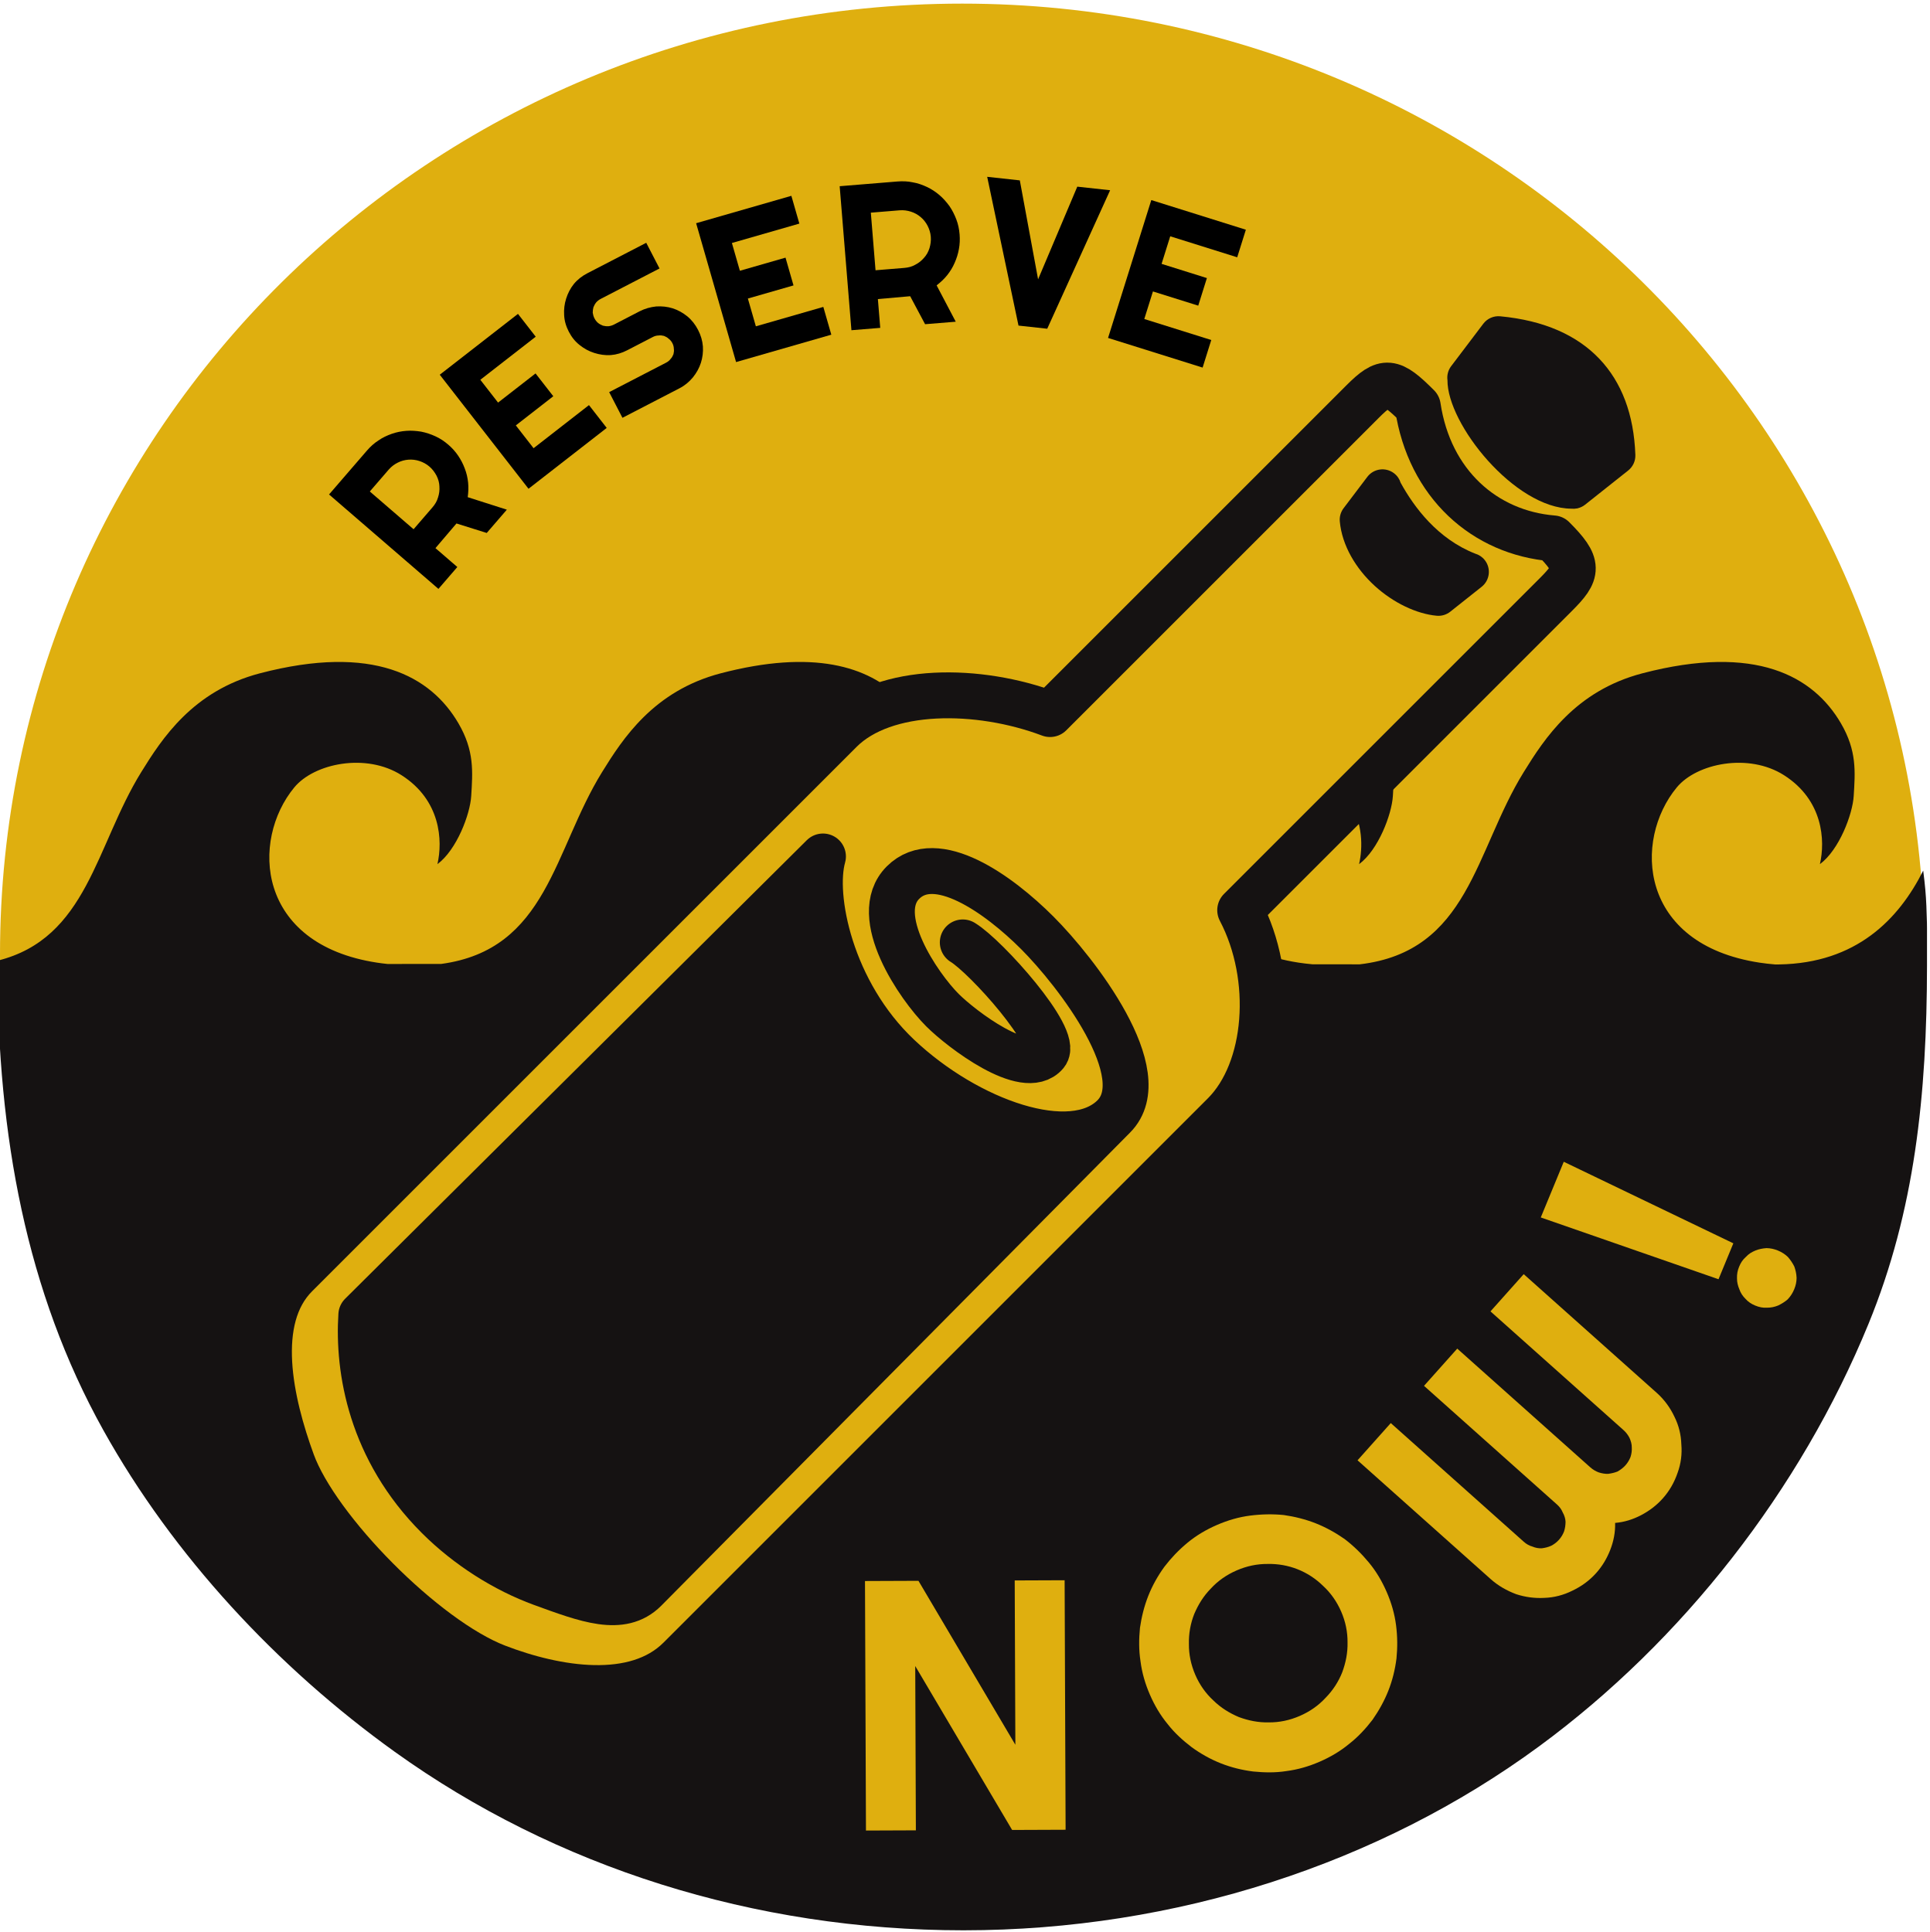
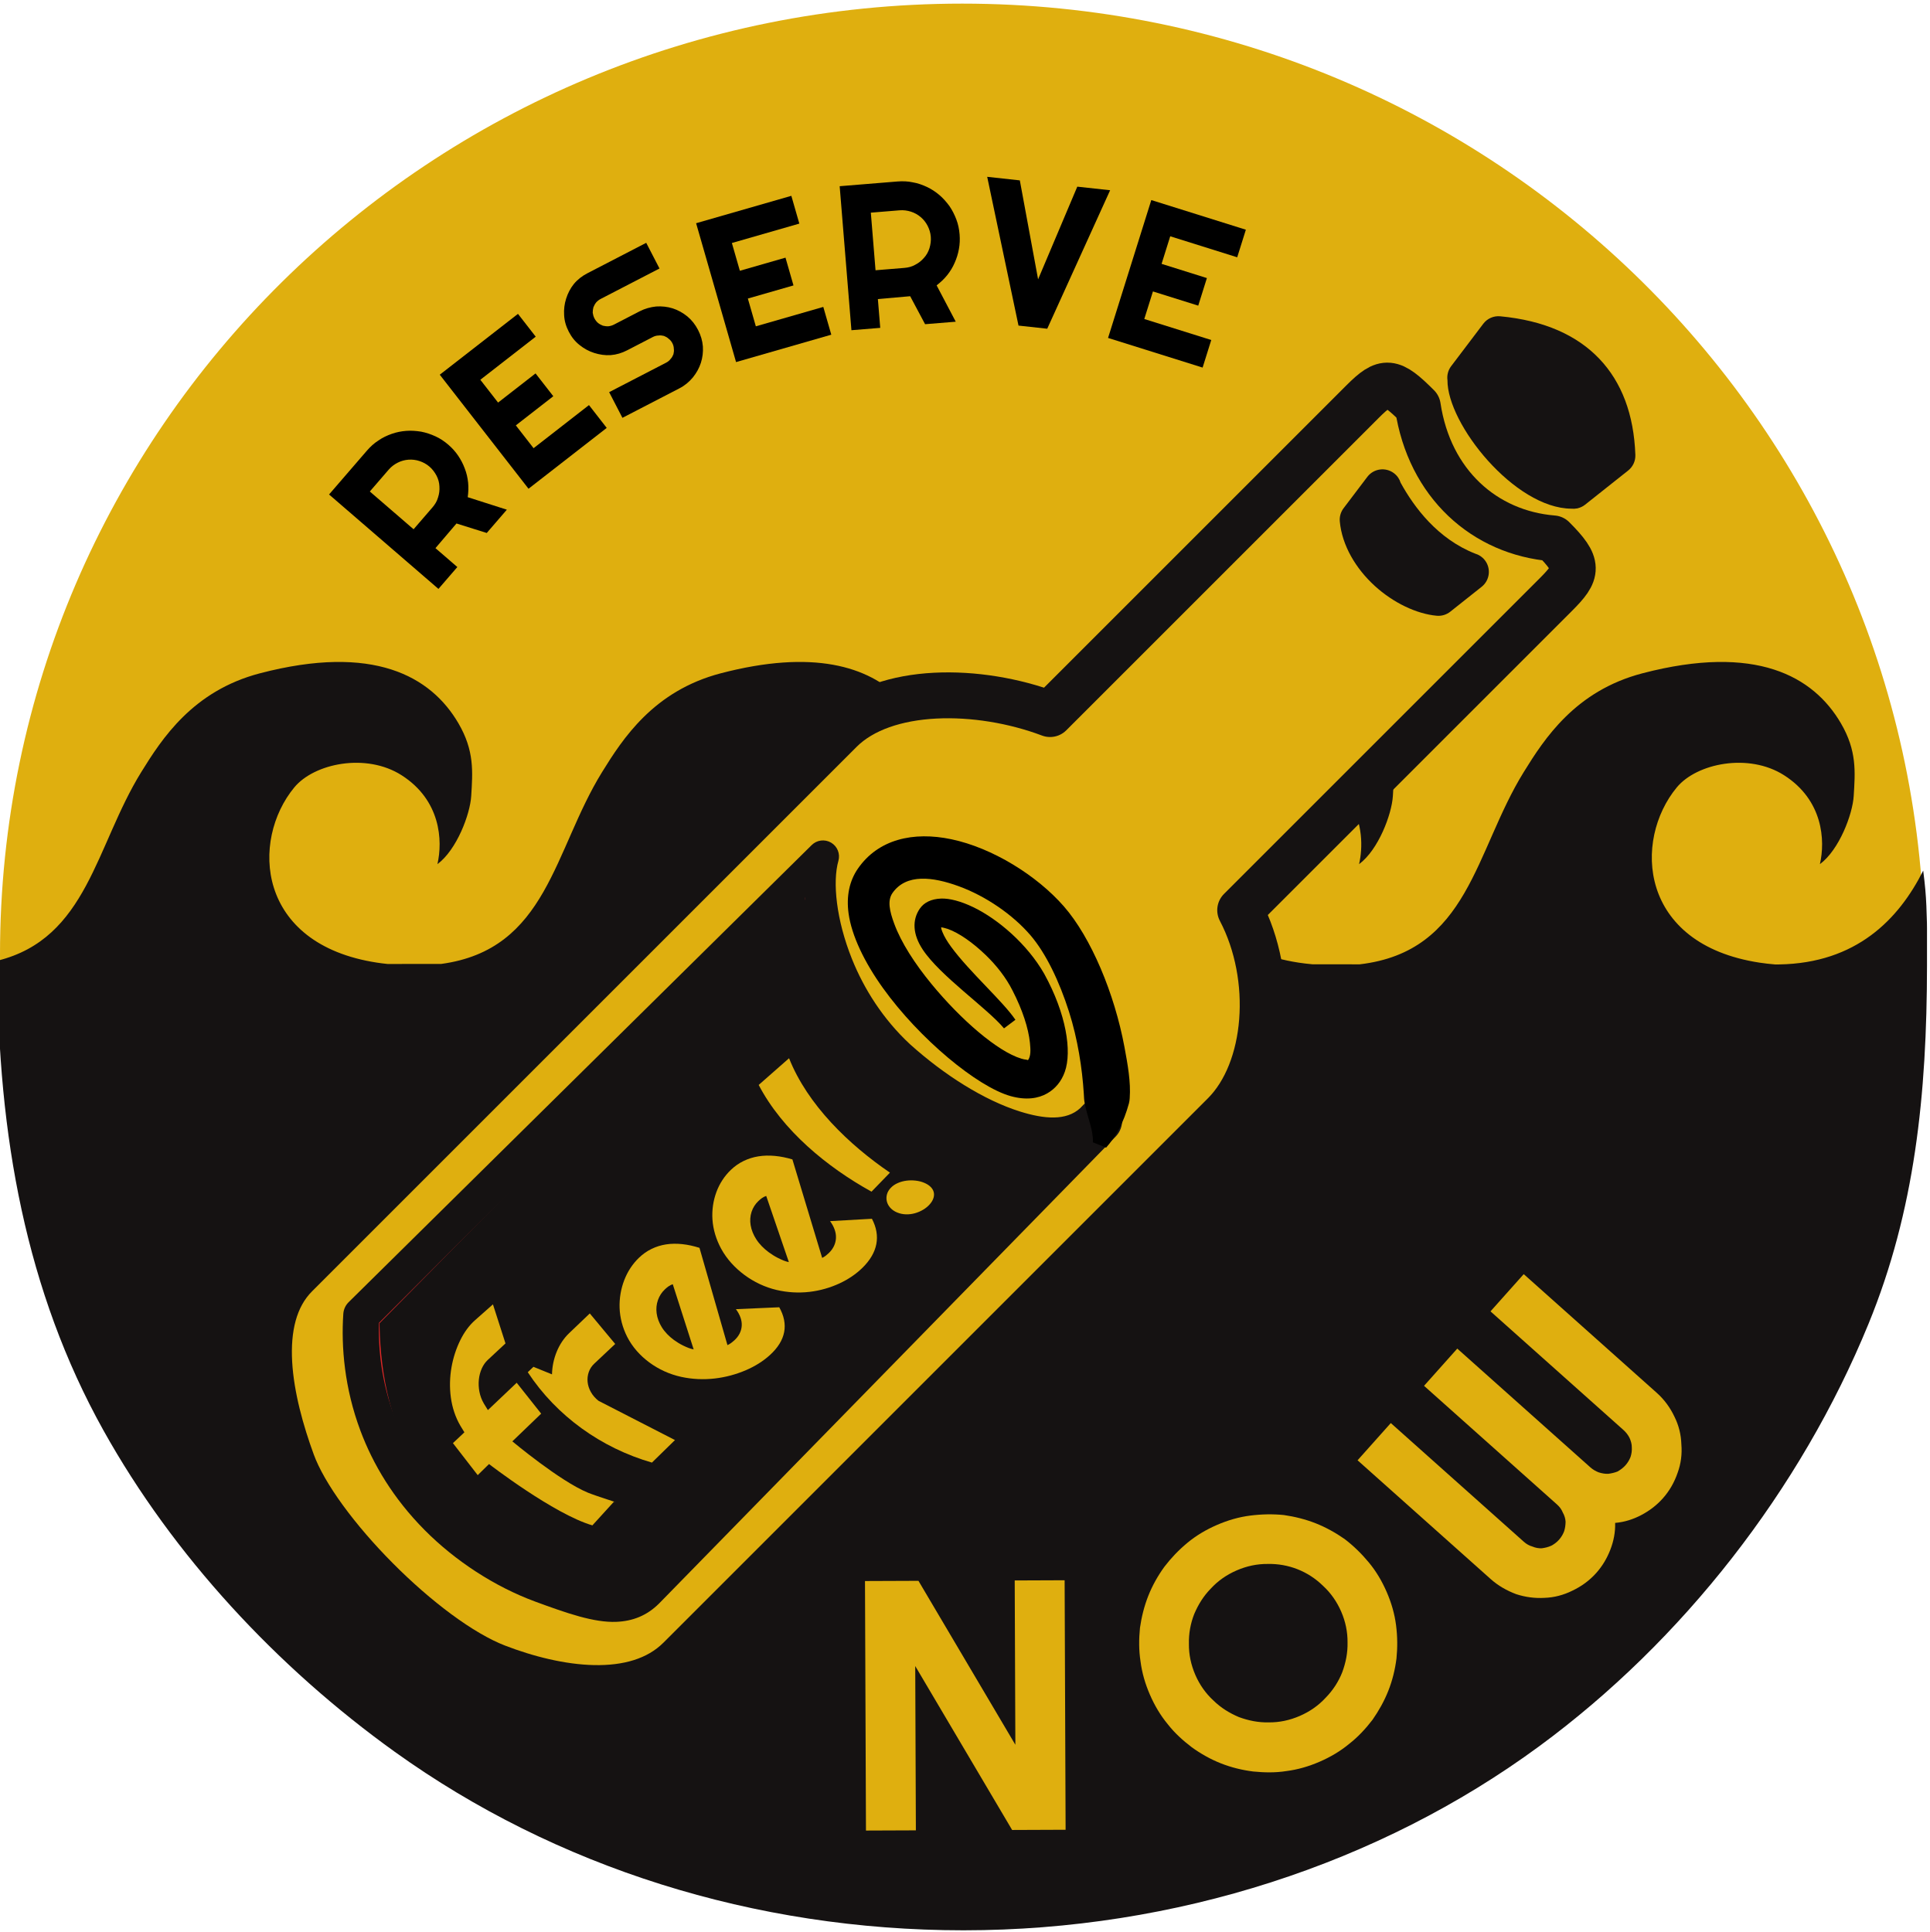
<svg xmlns="http://www.w3.org/2000/svg" width="100%" height="100%" viewBox="0 0 701 702" version="1.1" xml:space="preserve" style="fill-rule:evenodd;clip-rule:evenodd;stroke-linecap:round;stroke-linejoin:round;stroke-miterlimit:1.5;">
+   <g id="Decorative-Elements">
+     </g>
+   <g id="Palette">
+     </g>
  <g id="Diver-down-flag">
    </g>
  <g id="g186">
    </g>
-   <g id="Filigree">
+   <g id="Icons">
    </g>
-   <rect id="Message-in-Bottle-Simplified" x="0" y="-0" width="700.068" height="701.384" style="fill:none;" />
+   <rect id="Message-in-Bottle-Simplified" x="0" y="0" width="700.068" height="701.384" style="fill:none;" />
  <clipPath id="_clip1">
-     <rect x="0" y="-0" width="700.068" height="701.384" />
+     <rect x="0" y="0" width="700.068" height="701.384" />
  </clipPath>
  <g clip-path="url(#_clip1)">
    <g id="Content">
      <ellipse cx="349.561" cy="346.84" rx="349.561" ry="345.524" style="fill:#dfaf0f;" />
      <path id="Water-fill" d="M505.924,275.243C506.649,279.955 506.316,284.427 506.025,289.229C505.623,295.85 500.776,308.778 493.745,313.995C495.131,307.986 495.159,298.982 490.157,291.01L505.924,275.243ZM646.393,350.429C674.391,349.961 689.78,334.065 698.69,316.349C699.383,321.726 699.667,325.141 699.841,329.18C700.256,338.823 700.048,342.058 700.068,350.175L700.069,350.741C700.031,397.856 695.648,439.948 678.829,481.003C654.074,541.429 611.314,596.204 559.138,634.546C501.134,677.171 427.145,701.384 350.034,701.384C273.974,701.384 201.744,678.387 143.456,636.557C100.695,605.869 62.951,565.267 37.573,519.721C9.511,469.357 -0.85,412.537 -0.92,350.86L-0.919,349.9L-0.915,349.074C31.788,340.972 34.703,307.389 51.315,280.542C58.814,268.423 70.029,251.025 94.438,244.646C135.61,233.886 156.538,245.664 166.558,262.835C172.39,272.829 171.723,280.482 171.192,289.229C170.79,295.85 165.943,308.778 158.913,313.995C160.89,305.422 160.104,290.752 145.885,281.68C133.027,273.476 114.154,277.338 106.911,286.112C91.036,305.341 93.052,343.078 136.992,349.784C138.194,349.968 139.459,350.126 140.775,350.262L154.667,350.258L160.228,350.257C198.902,345.058 201.115,309.012 218.731,280.542C226.23,268.423 237.445,251.025 261.854,244.646C295.303,235.904 315.389,242.038 327.123,253.855C318.386,255.803 310.718,259.406 305.179,264.945L292.726,277.398C285.095,278.273 278.119,281.52 274.327,286.112C270.165,291.154 267.233,297.468 265.964,304.161L106.862,463.263C90.718,479.407 97.562,509.769 105.534,531.548C114.48,555.989 153.639,595.88 180.052,606.066C201.483,614.332 230.533,619.223 246.677,603.079L444.995,404.761C457.972,391.784 462.166,367.441 456.625,345.647C461.001,347.486 466.051,348.903 471.824,349.784C473.402,350.025 475.09,350.222 476.857,350.383L493.984,350.393C533.695,345.721 535.785,309.274 553.564,280.542C561.063,268.423 572.278,251.025 596.687,244.646C637.859,233.886 658.786,245.664 668.807,262.835C674.639,272.829 673.972,280.482 673.441,289.229C673.039,295.85 668.192,308.778 661.161,313.995C663.138,305.422 662.353,290.752 648.134,281.68C635.275,273.476 616.403,277.338 609.16,286.112C593.285,305.341 595.301,343.078 639.24,349.784C641.038,350.058 642.978,350.276 645.015,350.448L646.393,350.429Z" style="fill:#151212;" />
      <path id="Water-fill1" d="M645.015,350.448C665.589,350.448 684.386,350.442 700.988,350.429" style="fill:#151212;" />
      <g transform="matrix(1.38725,0,0,1.38725,-1952.15,-11399.3)">
-         <g transform="matrix(0.999992,-0.00391835,0.00391835,0.999992,-34.0642,6.44554)">
-           <g transform="matrix(93.3602,0,0,93.3602,1627.92,8696.68)">
-             <path d="M0.625,-0L0.475,-0L0.205,-0.461L0.205,-0L0.065,-0L0.065,-0.7L0.215,-0.7L0.485,-0.239L0.485,-0.7L0.625,-0.7L0.625,-0Z" style="fill:#dfaf0f;fill-rule:nonzero;" />
-           </g>
+         <g transform="matrix(93.3595,-0.365818,0.365818,93.3595,1627.92,8696.68)">
+           <path d="M0.625,-0L0.475,-0L0.205,-0.461L0.205,-0L0.065,-0L0.065,-0.7L0.215,-0.7L0.485,-0.239L0.485,-0.7L0.625,-0.7L0.625,-0Z" style="fill:#dfaf0f;fill-rule:nonzero;" />
        </g>
-         <g transform="matrix(0.917458,-0.397832,0.397832,0.917458,-3315.99,1401.28)">
-           <g transform="matrix(93.3602,0,0,93.3602,1718.92,8691.79)">
-             <path d="M0.751,-0.347C0.751,-0.314 0.747,-0.282 0.738,-0.251C0.729,-0.22 0.717,-0.192 0.702,-0.165C0.686,-0.138 0.667,-0.113 0.645,-0.091C0.623,-0.069 0.598,-0.05 0.572,-0.034C0.545,-0.019 0.516,-0.006 0.485,0.002C0.454,0.011 0.422,0.015 0.389,0.015C0.356,0.015 0.324,0.011 0.293,0.002C0.262,-0.006 0.234,-0.019 0.207,-0.034C0.18,-0.05 0.155,-0.069 0.133,-0.091C0.111,-0.113 0.092,-0.138 0.076,-0.165C0.061,-0.192 0.048,-0.22 0.04,-0.251C0.031,-0.282 0.027,-0.314 0.027,-0.347C0.027,-0.38 0.031,-0.412 0.04,-0.443C0.048,-0.474 0.061,-0.503 0.076,-0.53C0.092,-0.556 0.111,-0.581 0.133,-0.603C0.155,-0.625 0.18,-0.644 0.207,-0.66C0.234,-0.675 0.262,-0.687 0.293,-0.696C0.324,-0.705 0.356,-0.709 0.389,-0.709C0.422,-0.709 0.454,-0.705 0.485,-0.696C0.516,-0.687 0.545,-0.675 0.572,-0.66C0.598,-0.644 0.623,-0.625 0.645,-0.603C0.667,-0.581 0.686,-0.556 0.702,-0.53C0.717,-0.503 0.729,-0.474 0.738,-0.443C0.747,-0.412 0.751,-0.38 0.751,-0.347ZM0.612,-0.347C0.612,-0.378 0.606,-0.407 0.594,-0.434C0.583,-0.461 0.567,-0.485 0.547,-0.505C0.527,-0.525 0.503,-0.541 0.476,-0.552C0.449,-0.564 0.42,-0.57 0.389,-0.57C0.358,-0.57 0.329,-0.564 0.302,-0.552C0.275,-0.541 0.252,-0.525 0.231,-0.505C0.211,-0.485 0.195,-0.461 0.184,-0.434C0.172,-0.407 0.166,-0.378 0.166,-0.347C0.166,-0.317 0.172,-0.288 0.184,-0.261C0.195,-0.234 0.211,-0.211 0.231,-0.19C0.252,-0.17 0.275,-0.154 0.302,-0.143C0.329,-0.131 0.358,-0.125 0.389,-0.125C0.42,-0.125 0.449,-0.131 0.476,-0.143C0.503,-0.154 0.527,-0.17 0.547,-0.19C0.567,-0.211 0.583,-0.234 0.594,-0.261C0.606,-0.288 0.612,-0.317 0.612,-0.347Z" style="fill:#dfaf0f;fill-rule:nonzero;" />
-           </g>
+         <g transform="matrix(85.6541,-37.1417,37.1417,85.6541,1718.92,8691.79)">
+           <path d="M0.751,-0.347C0.751,-0.314 0.747,-0.282 0.738,-0.251C0.729,-0.22 0.717,-0.192 0.702,-0.165C0.686,-0.138 0.667,-0.113 0.645,-0.091C0.623,-0.069 0.598,-0.05 0.572,-0.034C0.545,-0.019 0.516,-0.006 0.485,0.002C0.454,0.011 0.422,0.015 0.389,0.015C0.356,0.015 0.324,0.011 0.293,0.002C0.262,-0.006 0.234,-0.019 0.207,-0.034C0.18,-0.05 0.155,-0.069 0.133,-0.091C0.111,-0.113 0.092,-0.138 0.076,-0.165C0.061,-0.192 0.048,-0.22 0.04,-0.251C0.031,-0.282 0.027,-0.314 0.027,-0.347C0.027,-0.38 0.031,-0.412 0.04,-0.443C0.048,-0.474 0.061,-0.503 0.076,-0.53C0.092,-0.556 0.111,-0.581 0.133,-0.603C0.155,-0.625 0.18,-0.644 0.207,-0.66C0.234,-0.675 0.262,-0.687 0.293,-0.696C0.324,-0.705 0.356,-0.709 0.389,-0.709C0.422,-0.709 0.454,-0.705 0.485,-0.696C0.516,-0.687 0.545,-0.675 0.572,-0.66C0.598,-0.644 0.623,-0.625 0.645,-0.603C0.667,-0.581 0.686,-0.556 0.702,-0.53C0.717,-0.503 0.729,-0.474 0.738,-0.443C0.747,-0.412 0.751,-0.38 0.751,-0.347ZM0.612,-0.347C0.612,-0.378 0.606,-0.407 0.594,-0.434C0.583,-0.461 0.567,-0.485 0.547,-0.505C0.527,-0.525 0.503,-0.541 0.476,-0.552C0.449,-0.564 0.42,-0.57 0.389,-0.57C0.358,-0.57 0.329,-0.564 0.302,-0.552C0.275,-0.541 0.252,-0.525 0.231,-0.505C0.211,-0.485 0.195,-0.461 0.184,-0.434C0.172,-0.407 0.166,-0.378 0.166,-0.347C0.166,-0.317 0.172,-0.288 0.184,-0.261C0.195,-0.234 0.211,-0.211 0.231,-0.19C0.252,-0.17 0.275,-0.154 0.302,-0.143C0.329,-0.131 0.358,-0.125 0.389,-0.125C0.42,-0.125 0.449,-0.131 0.476,-0.143C0.503,-0.154 0.527,-0.17 0.547,-0.19C0.567,-0.211 0.583,-0.234 0.594,-0.261C0.606,-0.288 0.612,-0.317 0.612,-0.347Z" style="fill:#dfaf0f;fill-rule:nonzero;" />
        </g>
-         <g transform="matrix(0.665838,-0.746096,0.746096,0.665838,-5847.69,4238.39)">
-           <g transform="matrix(93.3602,0,0,93.3602,1807.76,8647.37)">
-             <path d="M0.76,-0.2C0.76,-0.171 0.754,-0.144 0.743,-0.118C0.733,-0.093 0.718,-0.071 0.698,-0.052C0.679,-0.032 0.657,-0.017 0.632,-0.007C0.606,0.004 0.579,0.01 0.55,0.01C0.524,0.01 0.499,0.005 0.475,-0.004C0.451,-0.013 0.429,-0.026 0.41,-0.044C0.391,-0.026 0.369,-0.013 0.345,-0.004C0.321,0.005 0.296,0.01 0.27,0.01C0.241,0.01 0.214,0.004 0.188,-0.007C0.163,-0.017 0.14,-0.032 0.121,-0.052C0.102,-0.071 0.087,-0.093 0.076,-0.118C0.066,-0.144 0.06,-0.171 0.06,-0.2L0.06,-0.7L0.2,-0.7L0.2,-0.2C0.2,-0.19 0.202,-0.181 0.206,-0.173C0.209,-0.164 0.214,-0.156 0.22,-0.15C0.227,-0.144 0.234,-0.139 0.243,-0.135C0.251,-0.132 0.26,-0.13 0.27,-0.13C0.28,-0.13 0.289,-0.132 0.297,-0.135C0.306,-0.139 0.313,-0.144 0.32,-0.15C0.326,-0.156 0.331,-0.164 0.334,-0.173C0.338,-0.181 0.34,-0.19 0.34,-0.2L0.34,-0.7L0.48,-0.7L0.48,-0.2C0.48,-0.19 0.482,-0.181 0.485,-0.173C0.489,-0.164 0.494,-0.156 0.5,-0.15C0.507,-0.144 0.514,-0.139 0.522,-0.135C0.531,-0.132 0.54,-0.13 0.55,-0.13C0.56,-0.13 0.569,-0.132 0.577,-0.135C0.586,-0.139 0.593,-0.144 0.599,-0.15C0.606,-0.156 0.611,-0.164 0.615,-0.173C0.618,-0.181 0.62,-0.19 0.62,-0.2L0.62,-0.7L0.76,-0.7L0.76,-0.2Z" style="fill:#dfaf0f;fill-rule:nonzero;" />
-           </g>
-         </g>
-         <g transform="matrix(0.381533,-0.924355,0.924355,0.381533,-6761.58,7025.36)">
-           <g transform="matrix(93.3602,0,0,93.3602,1869.23,8565.58)">
-             <path d="M0.192,-0.173L0.083,-0.173L0.053,-0.7L0.222,-0.7L0.192,-0.173ZM0.221,-0.05C0.221,-0.038 0.219,-0.027 0.215,-0.017C0.21,-0.007 0.204,0.002 0.197,0.01C0.189,0.017 0.181,0.023 0.17,0.028C0.16,0.032 0.15,0.034 0.138,0.034C0.126,0.034 0.116,0.032 0.105,0.028C0.095,0.023 0.087,0.017 0.079,0.01C0.071,0.002 0.065,-0.007 0.061,-0.017C0.056,-0.027 0.054,-0.038 0.054,-0.05C0.054,-0.061 0.056,-0.072 0.061,-0.082C0.065,-0.092 0.071,-0.101 0.079,-0.108C0.087,-0.116 0.095,-0.122 0.105,-0.126C0.116,-0.131 0.126,-0.133 0.138,-0.133C0.15,-0.133 0.16,-0.131 0.17,-0.126C0.181,-0.122 0.189,-0.116 0.197,-0.108C0.204,-0.101 0.21,-0.092 0.215,-0.082C0.219,-0.072 0.221,-0.061 0.221,-0.05Z" style="fill:#dfaf0f;fill-rule:nonzero;" />
-           </g>
+         <g transform="matrix(62.1627,-69.6557,69.6557,62.1627,1807.76,8647.37)">
+           <path d="M0.76,-0.2C0.76,-0.171 0.754,-0.144 0.743,-0.118C0.733,-0.093 0.718,-0.071 0.698,-0.052C0.679,-0.032 0.657,-0.017 0.632,-0.007C0.606,0.004 0.579,0.01 0.55,0.01C0.524,0.01 0.499,0.005 0.475,-0.004C0.451,-0.013 0.429,-0.026 0.41,-0.044C0.391,-0.026 0.369,-0.013 0.345,-0.004C0.321,0.005 0.296,0.01 0.27,0.01C0.241,0.01 0.214,0.004 0.188,-0.007C0.163,-0.017 0.14,-0.032 0.121,-0.052C0.102,-0.071 0.087,-0.093 0.076,-0.118C0.066,-0.144 0.06,-0.171 0.06,-0.2L0.06,-0.7L0.2,-0.7L0.2,-0.2C0.2,-0.19 0.202,-0.181 0.206,-0.173C0.209,-0.164 0.214,-0.156 0.22,-0.15C0.227,-0.144 0.234,-0.139 0.243,-0.135C0.251,-0.132 0.26,-0.13 0.27,-0.13C0.28,-0.13 0.289,-0.132 0.297,-0.135C0.306,-0.139 0.313,-0.144 0.32,-0.15C0.326,-0.156 0.331,-0.164 0.334,-0.173C0.338,-0.181 0.34,-0.19 0.34,-0.2L0.34,-0.7L0.48,-0.7L0.48,-0.2C0.48,-0.19 0.482,-0.181 0.485,-0.173C0.489,-0.164 0.494,-0.156 0.5,-0.15C0.507,-0.144 0.514,-0.139 0.522,-0.135C0.531,-0.132 0.54,-0.13 0.55,-0.13C0.56,-0.13 0.569,-0.132 0.577,-0.135C0.586,-0.139 0.593,-0.144 0.599,-0.15C0.606,-0.156 0.611,-0.164 0.615,-0.173C0.618,-0.181 0.62,-0.19 0.62,-0.2L0.62,-0.7L0.76,-0.7L0.76,-0.2Z" style="fill:#dfaf0f;fill-rule:nonzero;" />
        </g>
      </g>
      <g id="text-path-ellipse" transform="matrix(1,0,0,1,-1309.63,-8120.36)">
-         <g transform="matrix(0.653497,-0.756929,0.756929,0.653497,-5803.42,3998.6)">
-           <g transform="matrix(75,0,0,75,1465.73,8338.03)">
-             <path d="M0.205,-0.56L0.205,-0.28L0.345,-0.28C0.364,-0.28 0.382,-0.283 0.399,-0.291C0.416,-0.298 0.431,-0.308 0.444,-0.321C0.457,-0.333 0.467,-0.348 0.474,-0.365C0.481,-0.383 0.485,-0.401 0.485,-0.42C0.485,-0.439 0.481,-0.457 0.474,-0.474C0.467,-0.491 0.457,-0.506 0.444,-0.519C0.431,-0.532 0.416,-0.542 0.399,-0.549C0.382,-0.556 0.364,-0.56 0.345,-0.56L0.205,-0.56ZM0.205,-0L0.065,-0L0.065,-0.7L0.345,-0.7C0.371,-0.7 0.396,-0.697 0.419,-0.69C0.443,-0.684 0.465,-0.674 0.486,-0.662C0.507,-0.65 0.526,-0.635 0.543,-0.618C0.56,-0.601 0.574,-0.582 0.587,-0.561C0.599,-0.54 0.608,-0.518 0.615,-0.494C0.622,-0.47 0.625,-0.446 0.625,-0.42C0.625,-0.396 0.622,-0.372 0.616,-0.35C0.61,-0.327 0.601,-0.305 0.59,-0.285C0.579,-0.264 0.565,-0.245 0.549,-0.228C0.533,-0.211 0.514,-0.196 0.494,-0.183L0.572,-0L0.423,-0L0.362,-0.141L0.205,-0.14L0.205,-0Z" style="fill-rule:nonzero;" />
-           </g>
+         <g transform="matrix(49.0123,-56.7697,56.7697,49.0123,1465.73,8338.03)">
+           <path d="M0.205,-0.56L0.205,-0.28L0.345,-0.28C0.364,-0.28 0.382,-0.283 0.399,-0.291C0.416,-0.298 0.431,-0.308 0.444,-0.321C0.457,-0.333 0.467,-0.348 0.474,-0.365C0.481,-0.383 0.485,-0.401 0.485,-0.42C0.485,-0.439 0.481,-0.457 0.474,-0.474C0.467,-0.491 0.457,-0.506 0.444,-0.519C0.431,-0.532 0.416,-0.542 0.399,-0.549C0.382,-0.556 0.364,-0.56 0.345,-0.56L0.205,-0.56ZM0.205,-0L0.065,-0L0.065,-0.7L0.345,-0.7C0.371,-0.7 0.396,-0.697 0.419,-0.69C0.443,-0.684 0.465,-0.674 0.486,-0.662C0.507,-0.65 0.526,-0.635 0.543,-0.618C0.56,-0.601 0.574,-0.582 0.587,-0.561C0.599,-0.54 0.608,-0.518 0.615,-0.494C0.622,-0.47 0.625,-0.446 0.625,-0.42C0.625,-0.396 0.622,-0.372 0.616,-0.35C0.61,-0.327 0.601,-0.305 0.59,-0.285C0.579,-0.264 0.565,-0.245 0.549,-0.228C0.533,-0.211 0.514,-0.196 0.494,-0.183L0.572,-0L0.423,-0L0.362,-0.141L0.205,-0.14L0.205,-0Z" style="fill-rule:nonzero;" />
        </g>
-         <g transform="matrix(0.78921,-0.614124,0.614124,0.78921,-4782.09,2669.59)">
-           <g transform="matrix(75,0,0,75,1497.79,8300.94)">
-             <path d="M0.545,-0L0.065,-0L0.065,-0.7L0.545,-0.7L0.545,-0.56L0.205,-0.56L0.205,-0.42L0.435,-0.42L0.435,-0.28L0.205,-0.28L0.205,-0.14L0.545,-0.14L0.545,-0Z" style="fill-rule:nonzero;" />
-           </g>
+         <g transform="matrix(59.1907,-46.0593,46.0593,59.1907,1497.79,8300.94)">
+           <path d="M0.545,-0L0.065,-0L0.065,-0.7L0.545,-0.7L0.545,-0.56L0.205,-0.56L0.205,-0.42L0.435,-0.42L0.435,-0.28L0.205,-0.28L0.205,-0.14L0.545,-0.14L0.545,-0Z" style="fill-rule:nonzero;" />
        </g>
-         <g transform="matrix(0.888117,-0.459617,0.459617,0.888117,-3631.67,1629.68)">
-           <g transform="matrix(75,0,0,75,1531.56,8274.35)">
-             <path d="M0.024,-0.49C0.024,-0.519 0.029,-0.546 0.041,-0.572C0.052,-0.597 0.067,-0.619 0.086,-0.638C0.105,-0.657 0.127,-0.673 0.152,-0.684C0.178,-0.695 0.205,-0.7 0.234,-0.7L0.555,-0.7L0.555,-0.56L0.234,-0.56C0.224,-0.56 0.215,-0.558 0.207,-0.555C0.198,-0.551 0.191,-0.546 0.184,-0.54C0.178,-0.533 0.173,-0.526 0.169,-0.518C0.166,-0.509 0.164,-0.5 0.164,-0.49C0.164,-0.48 0.166,-0.471 0.169,-0.463C0.173,-0.454 0.178,-0.447 0.184,-0.44C0.191,-0.434 0.198,-0.429 0.207,-0.425C0.215,-0.422 0.224,-0.42 0.234,-0.42L0.374,-0.42C0.403,-0.42 0.43,-0.414 0.456,-0.404C0.481,-0.393 0.504,-0.378 0.523,-0.359C0.542,-0.34 0.557,-0.317 0.568,-0.292C0.579,-0.266 0.584,-0.239 0.584,-0.21C0.584,-0.181 0.579,-0.154 0.568,-0.128C0.557,-0.103 0.542,-0.081 0.523,-0.062C0.504,-0.043 0.481,-0.028 0.456,-0.017C0.43,-0.006 0.403,-0 0.374,-0L0.063,-0L0.063,-0.14L0.374,-0.14C0.384,-0.14 0.393,-0.142 0.401,-0.146C0.41,-0.149 0.417,-0.154 0.424,-0.16C0.43,-0.167 0.435,-0.174 0.438,-0.183C0.442,-0.191 0.444,-0.2 0.444,-0.21C0.444,-0.22 0.442,-0.229 0.438,-0.237C0.435,-0.246 0.43,-0.253 0.424,-0.26C0.417,-0.266 0.41,-0.271 0.401,-0.274C0.393,-0.278 0.384,-0.28 0.374,-0.28L0.234,-0.28C0.205,-0.28 0.178,-0.285 0.152,-0.296C0.127,-0.307 0.105,-0.323 0.086,-0.342C0.067,-0.361 0.052,-0.383 0.041,-0.408C0.029,-0.434 0.024,-0.461 0.024,-0.49Z" style="fill-rule:nonzero;" />
-           </g>
+         <g transform="matrix(66.6088,-34.4712,34.4712,66.6088,1531.56,8274.35)">
+           <path d="M0.024,-0.49C0.024,-0.519 0.029,-0.546 0.041,-0.572C0.052,-0.597 0.067,-0.619 0.086,-0.638C0.105,-0.657 0.127,-0.673 0.152,-0.684C0.178,-0.695 0.205,-0.7 0.234,-0.7L0.555,-0.7L0.555,-0.56L0.234,-0.56C0.224,-0.56 0.215,-0.558 0.207,-0.555C0.198,-0.551 0.191,-0.546 0.184,-0.54C0.178,-0.533 0.173,-0.526 0.169,-0.518C0.166,-0.509 0.164,-0.5 0.164,-0.49C0.164,-0.48 0.166,-0.471 0.169,-0.463C0.173,-0.454 0.178,-0.447 0.184,-0.44C0.191,-0.434 0.198,-0.429 0.207,-0.425C0.215,-0.422 0.224,-0.42 0.234,-0.42L0.374,-0.42C0.403,-0.42 0.43,-0.414 0.456,-0.404C0.481,-0.393 0.504,-0.378 0.523,-0.359C0.542,-0.34 0.557,-0.317 0.568,-0.292C0.579,-0.266 0.584,-0.239 0.584,-0.21C0.584,-0.181 0.579,-0.154 0.568,-0.128C0.557,-0.103 0.542,-0.081 0.523,-0.062C0.504,-0.043 0.481,-0.028 0.456,-0.017C0.43,-0.006 0.403,-0 0.374,-0L0.063,-0L0.063,-0.14L0.374,-0.14C0.384,-0.14 0.393,-0.142 0.401,-0.146C0.41,-0.149 0.417,-0.154 0.424,-0.16C0.43,-0.167 0.435,-0.174 0.438,-0.183C0.442,-0.191 0.444,-0.2 0.444,-0.21C0.444,-0.22 0.442,-0.229 0.438,-0.237C0.435,-0.246 0.43,-0.253 0.424,-0.26C0.417,-0.266 0.41,-0.271 0.401,-0.274C0.393,-0.278 0.384,-0.28 0.374,-0.28L0.234,-0.28C0.205,-0.28 0.178,-0.285 0.152,-0.296C0.127,-0.307 0.105,-0.323 0.086,-0.342C0.067,-0.361 0.052,-0.383 0.041,-0.408C0.029,-0.434 0.024,-0.461 0.024,-0.49Z" style="fill-rule:nonzero;" />
        </g>
-         <g transform="matrix(0.961032,-0.276437,0.276437,0.961032,-2220.23,756.267)">
-           <g transform="matrix(75,0,0,75,1572.35,8253.27)">
-             <path d="M0.545,-0L0.065,-0L0.065,-0.7L0.545,-0.7L0.545,-0.56L0.205,-0.56L0.205,-0.42L0.435,-0.42L0.435,-0.28L0.205,-0.28L0.205,-0.14L0.545,-0.14L0.545,-0Z" style="fill-rule:nonzero;" />
-           </g>
+         <g transform="matrix(72.0774,-20.7327,20.7327,72.0774,1572.35,8253.27)">
+           <path d="M0.545,-0L0.065,-0L0.065,-0.7L0.545,-0.7L0.545,-0.56L0.205,-0.56L0.205,-0.42L0.435,-0.42L0.435,-0.28L0.205,-0.28L0.205,-0.14L0.545,-0.14L0.545,-0Z" style="fill-rule:nonzero;" />
        </g>
-         <g transform="matrix(0.996687,-0.0813338,0.0813338,0.996687,-664.903,158.583)">
-           <g transform="matrix(75,0,0,75,1614.09,8240.74)">
-             <path d="M0.205,-0.56L0.205,-0.28L0.345,-0.28C0.364,-0.28 0.382,-0.283 0.399,-0.291C0.416,-0.298 0.431,-0.308 0.444,-0.321C0.457,-0.333 0.467,-0.348 0.474,-0.365C0.481,-0.383 0.485,-0.401 0.485,-0.42C0.485,-0.439 0.481,-0.457 0.474,-0.474C0.467,-0.491 0.457,-0.506 0.444,-0.519C0.431,-0.532 0.416,-0.542 0.399,-0.549C0.382,-0.556 0.364,-0.56 0.345,-0.56L0.205,-0.56ZM0.205,-0L0.065,-0L0.065,-0.7L0.345,-0.7C0.371,-0.7 0.396,-0.697 0.419,-0.69C0.443,-0.684 0.465,-0.674 0.486,-0.662C0.507,-0.65 0.526,-0.635 0.543,-0.618C0.56,-0.601 0.574,-0.582 0.587,-0.561C0.599,-0.54 0.608,-0.518 0.615,-0.494C0.622,-0.47 0.625,-0.446 0.625,-0.42C0.625,-0.396 0.622,-0.372 0.616,-0.35C0.61,-0.327 0.601,-0.305 0.59,-0.285C0.579,-0.264 0.565,-0.245 0.549,-0.228C0.533,-0.211 0.514,-0.196 0.494,-0.183L0.572,-0L0.423,-0L0.362,-0.141L0.205,-0.14L0.205,-0Z" style="fill-rule:nonzero;" />
-           </g>
+         <g transform="matrix(74.7515,-6.10003,6.10003,74.7515,1614.09,8240.74)">
+           <path d="M0.205,-0.56L0.205,-0.28L0.345,-0.28C0.364,-0.28 0.382,-0.283 0.399,-0.291C0.416,-0.298 0.431,-0.308 0.444,-0.321C0.457,-0.333 0.467,-0.348 0.474,-0.365C0.481,-0.383 0.485,-0.401 0.485,-0.42C0.485,-0.439 0.481,-0.457 0.474,-0.474C0.467,-0.491 0.457,-0.506 0.444,-0.519C0.431,-0.532 0.416,-0.542 0.399,-0.549C0.382,-0.556 0.364,-0.56 0.345,-0.56L0.205,-0.56ZM0.205,-0L0.065,-0L0.065,-0.7L0.345,-0.7C0.371,-0.7 0.396,-0.697 0.419,-0.69C0.443,-0.684 0.465,-0.674 0.486,-0.662C0.507,-0.65 0.526,-0.635 0.543,-0.618C0.56,-0.601 0.574,-0.582 0.587,-0.561C0.599,-0.54 0.608,-0.518 0.615,-0.494C0.622,-0.47 0.625,-0.446 0.625,-0.42C0.625,-0.396 0.622,-0.372 0.616,-0.35C0.61,-0.327 0.601,-0.305 0.59,-0.285C0.579,-0.264 0.565,-0.245 0.549,-0.228C0.533,-0.211 0.514,-0.196 0.494,-0.183L0.572,-0L0.423,-0L0.362,-0.141L0.205,-0.14L0.205,-0Z" style="fill-rule:nonzero;" />
        </g>
-         <g transform="matrix(0.994091,0.10855,-0.10855,0.994091,903.925,-131.793)">
-           <g transform="matrix(75,0,0,75,1662.5,8236.79)">
-             <path d="M0.6,-0.7L0.37,-0L0.23,-0L0.001,-0.7L0.16,-0.7L0.3,-0.233L0.44,-0.7L0.6,-0.7Z" style="fill-rule:nonzero;" />
-           </g>
+         <g transform="matrix(74.5568,8.14122,-8.14122,74.5568,1662.5,8236.79)">
+           <path d="M0.6,-0.7L0.37,-0L0.23,-0L0.001,-0.7L0.16,-0.7L0.3,-0.233L0.44,-0.7L0.6,-0.7Z" style="fill-rule:nonzero;" />
        </g>
-         <g transform="matrix(0.954179,0.299237,-0.299237,0.954179,2544.46,-133.312)">
-           <g transform="matrix(75,0,0,75,1707.53,8241.69)">
-             <path d="M0.545,-0L0.065,-0L0.065,-0.7L0.545,-0.7L0.545,-0.56L0.205,-0.56L0.205,-0.42L0.435,-0.42L0.435,-0.28L0.205,-0.28L0.205,-0.14L0.545,-0.14L0.545,-0Z" style="fill-rule:nonzero;" />
-           </g>
+         <g transform="matrix(71.5634,22.4428,-22.4428,71.5634,1707.53,8241.69)">
+           <path d="M0.545,-0L0.065,-0L0.065,-0.7L0.545,-0.7L0.545,-0.56L0.205,-0.56L0.205,-0.42L0.435,-0.42L0.435,-0.28L0.205,-0.28L0.205,-0.14L0.545,-0.14L0.545,-0Z" style="fill-rule:nonzero;" />
        </g>
      </g>
      <g id="Bottle-45">
        <g id="Bottle">
          <path id="Bottle-Outline" d="M450.552,330.72L565.22,216.052C573.321,207.95 573.886,205.302 564.205,195.621C539.384,193.607 519.299,175.829 515.077,147.69C505.396,138.009 503.158,137.787 495.057,145.889L381.481,259.464C355.539,249.683 321.399,249.384 305.297,265.486L107.5,463.283C91.398,479.385 98.224,509.667 106.175,531.389C115.098,555.766 154.155,595.552 180.498,605.712C201.873,613.955 230.847,618.834 246.949,602.732L444.746,404.934C460.848,388.833 463.392,355.184 450.552,330.72Z" style="fill:none;stroke:#151212;stroke-width:16.67px;" />
          <path id="Paper-Fill" d="M394.482,415.529C336.197,405.417 309.995,384.119 294.214,316.491L133.696,479.123C133.828,511.873 143.746,567.466 228.284,583.601L394.482,415.529Z" style="fill:#151212;stroke:#de2726;stroke-width:8.33px;stroke-linecap:butt;" />
-           <path id="Paper-Outline" d="M404.595,405.69L234.295,577.59C225.811,586.074 213.187,581.287 196.748,575.289C183.609,570.495 169.976,561.963 159.122,551.109C134.689,526.675 129.984,497.676 131.26,477.814L298.981,311.201C294.833,325.819 301.732,360.556 326.379,383.853C351.487,407.585 389.329,420.956 404.595,405.69C419.861,390.424 390.973,353.088 376.817,338.932C362.662,324.776 340.049,308.703 328.049,320.703C316.05,332.702 333.789,358.438 342.38,367.029C349.237,373.886 372.522,391.675 379.931,382.786C384.689,377.079 358.223,347.54 349.77,342.424" style="fill:none;stroke:#151212;stroke-width:16.67px;" />
+           <path id="Paper-Outline" d="M392.431,402.649C392.431,402.649 393.522,401.513 393.537,401.498C396.628,398.308 401.706,398.153 404.985,401.149C405.045,401.204 405.105,401.26 405.164,401.317C408.353,404.407 408.508,409.485 405.513,412.764C405.458,412.824 405.402,412.884 405.345,412.943L239.469,582.605C239.443,582.632 239.417,582.658 239.39,582.685C234.97,587.069 229.823,589.061 223.9,589.303C215.845,589.632 205.916,586.184 194.334,581.905C187.165,579.256 179.857,575.574 172.886,571.04C166.244,566.719 159.902,561.634 154.273,555.958C142.849,544.441 135.492,532.001 130.947,519.87C125.13,504.344 123.914,489.325 124.722,477.394C124.825,475.797 125.508,474.293 126.643,473.166L294.873,307.067C296.753,305.199 299.657,304.835 301.94,306.181C304.223,307.526 305.31,310.243 304.587,312.792C302.406,320.443 303.784,334.173 309.517,348.464C313.844,359.248 320.764,370.284 330.579,379.409C343.05,390.646 357.554,399.788 370.532,403.865C379.394,406.649 387.409,407.302 392.431,402.649ZM375.306,420.468C375.149,420.436 374.992,420.403 374.835,420.37C358.376,416.875 338.41,404.421 322.178,388.297C311.188,377.735 303.608,365.031 298.774,352.73C295.056,343.271 293.009,334.023 292.345,326.074C292.345,326.074 137.686,480.654 137.686,480.655C137.365,490.606 138.698,502.693 143.464,515.127C147.486,525.621 153.98,536.349 163.972,546.26C168.953,551.2 174.558,555.613 180.419,559.357C186.519,563.255 192.902,566.418 199.162,568.673C207.253,571.587 214.324,574.278 220.375,574.909C223.804,575.267 226.784,574.891 229.152,572.543L375.306,420.468Z" style="fill:#151212;" />
+           <path d="M341.927,336.918C341.903,337.4 342.102,337.944 342.329,338.531C342.991,340.24 344.115,342.086 345.529,344.017C352.249,353.196 364.384,363.852 368.895,370.546L364.749,373.658C358.649,366.325 341.573,354.638 335.216,345.019C331.559,339.485 331.36,334.279 334.13,330.202C335.677,327.924 338.319,326.637 341.869,326.499C344.936,326.38 349.071,327.451 353.593,329.633C362.582,333.971 373.225,343.069 379.36,353.837C387.4,368.441 389.459,382.002 386.85,389.416C385.583,393.017 383.343,395.622 380.443,397.285C377.19,399.15 372.782,399.846 367.146,398.272C355.02,394.869 334.004,377.453 320.773,359.016C314.037,349.63 309.385,339.966 308.281,331.882C307.427,325.625 308.577,320.096 311.672,315.615C319.044,304.963 331.741,302.021 345.653,304.951C360.487,308.075 376.65,318.059 386.493,329.328C396.388,340.658 404.881,360.998 408.5,380.396C409.702,386.837 410.844,393.184 410.417,399.018C410.369,399.678 410.299,400.313 410.127,400.94C408.222,407.879 405.536,412.782 401.846,416.994L397.036,415.062C397.238,410.493 395.108,406.396 394.023,400.619C393.826,399.573 393.809,398.488 393.74,397.386C393.156,388.106 391.525,377.538 388.375,367.64C384.873,356.636 380.004,346.405 374.362,339.828C367.965,332.37 358.122,325.587 348.263,322C338.864,318.581 329.26,317.364 324.27,324.426C322.271,327.249 323.24,331.178 324.84,335.557C327.391,342.535 332.409,350.222 338.337,357.452C348.963,370.411 362.433,382.114 371.066,384.669C371.715,384.862 372.31,385.001 372.862,385.04C373.146,385.06 373.404,385.3 373.536,385.111C374.493,383.735 374.444,381.545 374.169,378.901C373.616,373.58 371.476,366.982 367.868,359.954C365.465,355.152 361.944,350.729 358.132,347.046C353.436,342.51 348.406,338.979 344.321,337.529C343.542,337.252 342.5,337.03 341.927,336.918Z" />
          <path id="Cork-Top" d="M525.858,138.146C525.738,154.073 550.263,184.717 570.872,184.83C571.544,184.899 572.227,184.87 572.896,184.74L573.137,184.716L573.264,184.659C574.187,184.427 575.077,184 575.87,183.37L591.508,170.957C593.226,169.593 594.194,167.494 594.117,165.302C593.596,150.619 589.149,138.87 580.997,130.332C572.92,121.872 561.062,116.436 545.026,114.926C542.644,114.701 540.315,115.725 538.871,117.633L527.195,133.052C526.049,134.566 525.622,136.401 525.858,138.146Z" style="fill:#151212;" />
          <path id="Cork-Btm" d="M535.921,201.164C522.314,195.806 513.783,184.405 508.84,175.398C508.428,174.065 507.61,172.845 506.414,171.939C503.374,169.638 499.038,170.237 496.736,173.276L488.114,184.663C487.073,186.037 486.584,187.751 486.742,189.467C487.548,198.218 492.565,206.606 499.421,212.87C506.185,219.051 514.656,223.074 521.957,223.732C523.723,223.892 525.483,223.365 526.873,222.263L538.283,213.206C541.269,210.836 541.769,206.487 539.398,203.501C538.474,202.336 537.249,201.549 535.921,201.164Z" style="fill:#151212;" />
        </g>
      </g>
    </g>
+     <g>
+       <path d="M223.029,545.658C223.029,545.658 215.212,554.248 215.212,554.248C201.237,550.181 177.659,531.967 177.659,531.967C177.659,531.967 173.552,535.997 173.552,535.997C173.552,535.997 164.548,524.369 164.548,524.369C164.548,524.369 168.712,520.44 168.712,520.44L167.263,518.066C165.415,514.913 164.283,511.394 163.792,507.779C163.299,504.131 163.393,500.415 164.031,496.791C164.637,493.359 165.711,490.01 167.258,486.885C168.601,484.176 170.366,481.642 172.648,479.64C172.648,479.64 179.084,473.942 179.084,473.942C179.084,473.942 183.641,488.139 183.641,488.138C183.641,488.138 177.254,494.087 177.254,494.087C176.297,494.974 175.572,496.039 175.039,497.227C174.464,498.51 174.116,499.861 173.969,501.259C173.814,502.751 173.89,504.233 174.173,505.706C174.471,507.245 175.015,508.68 175.813,510.03L177.25,512.363C177.25,512.363 187.712,502.43 187.712,502.43C187.712,502.43 196.605,513.653 196.605,513.653C196.605,513.653 186.134,523.724 186.134,523.724C186.134,523.724 203.339,538.138 213.552,542.354C216.644,543.63 226.243,546.585 223.029,545.658Z" style="fill:#dfaf0f;fill-rule:nonzero;" />
+       <path d="M245.216,523.253C245.216,523.253 236.842,531.439 236.842,531.439C218.505,526.14 202.251,514.594 191.736,498.6L193.795,496.64C193.795,496.64 200.536,499.379 200.536,499.379C200.604,496.507 201.198,493.656 202.308,491.006C203.34,488.543 204.822,486.267 206.758,484.418C206.758,484.418 214.266,477.244 214.266,477.244C214.266,477.244 223.498,488.331 223.498,488.331C223.498,488.331 215.867,495.515 215.867,495.515C214.969,496.362 214.307,497.368 213.9,498.534C213.493,499.698 213.352,500.9 213.474,502.128C213.604,503.429 214.02,504.648 214.656,505.787C215.361,507.049 216.308,508.101 217.442,508.993C217.442,508.993 245.216,523.253 245.216,523.253Z" style="fill:#dfaf0f;fill-rule:nonzero;" />
+       <path d="M264.279,488.758C264.748,488.54 265.202,488.283 265.618,487.976C266.001,487.694 266.37,487.394 266.722,487.075C267.519,486.353 268.207,485.521 268.693,484.557C269.14,483.669 269.401,482.735 269.465,481.742C269.531,480.712 269.359,479.709 269.019,478.738C268.636,477.641 268.046,476.622 267.354,475.693C267.354,475.693 283.098,474.999 283.098,474.999C283.903,476.436 284.534,477.969 284.85,479.591C285.137,481.07 285.161,482.537 284.88,484.019C284.592,485.538 283.998,486.944 283.19,488.258C282.268,489.759 281.08,491.1 279.787,492.287C277.216,494.649 274.192,496.482 270.993,497.86C267.414,499.401 263.615,500.419 259.744,500.872C255.656,501.348 251.501,501.168 247.477,500.29C243.293,499.372 239.338,497.595 235.892,495.048C232.556,492.576 229.723,489.436 227.84,485.72C226.183,482.441 225.212,478.835 225.093,475.159C224.984,471.735 225.566,468.307 226.799,465.11C227.976,462.057 229.784,459.266 232.149,456.999C233.506,455.698 235.016,454.62 236.707,453.796C238.377,452.983 240.119,452.445 241.954,452.159C243.894,451.858 245.852,451.853 247.803,452.055C249.948,452.276 252.066,452.758 254.119,453.41C254.119,453.41 264.279,488.758 264.279,488.758ZM244.412,466.624C243.872,466.806 243.346,467.058 242.882,467.39C242.426,467.716 241.994,468.075 241.587,468.459C240.414,469.561 239.552,470.874 239.021,472.395C238.482,473.943 238.338,475.547 238.551,477.171C238.788,478.968 239.45,480.647 240.389,482.189C241.517,484.037 243.067,485.573 244.797,486.856C245.291,487.221 245.804,487.561 246.326,487.885C246.928,488.259 247.55,488.601 248.185,488.915C248.823,489.229 249.474,489.516 250.136,489.773C250.74,490.005 251.366,490.191 252.003,490.304C252.003,490.304 244.412,466.624 244.412,466.624Z" style="fill:#dfaf0f;fill-rule:nonzero;" />
+       <path d="M298.689,457.063C299.147,456.84 299.589,456.577 299.992,456.265C300.364,455.976 300.723,455.669 301.064,455.343C301.844,454.596 302.506,453.744 302.969,452.764C303.401,451.849 303.648,450.892 303.701,449.882C303.757,448.828 303.58,447.804 303.235,446.81C302.848,445.693 302.259,444.656 301.561,443.706C301.561,443.706 316.762,442.843 316.762,442.843C317.536,444.318 318.12,445.874 318.399,447.521C318.656,449.039 318.653,450.54 318.363,452.054C318.066,453.605 317.483,455.052 316.692,456.415C315.803,457.946 314.667,459.33 313.412,460.572C310.983,462.975 308.1,464.887 305.005,466.322C301.585,467.906 297.924,468.946 294.181,469.393C290.166,469.869 286.087,469.635 282.15,468.716C277.918,467.723 273.942,465.841 270.451,463.255C267.013,460.702 264.043,457.504 261.991,453.728C260.215,450.452 259.075,446.835 258.831,443.109C258.61,439.714 259.093,436.296 260.275,433.104C261.404,430.057 263.202,427.289 265.557,425.048C266.927,423.743 268.455,422.669 270.158,421.844C271.856,421.021 273.629,420.471 275.491,420.169C277.465,419.849 279.459,419.822 281.448,420C283.628,420.195 285.781,420.649 287.875,421.279C287.875,421.279 298.689,457.063 298.689,457.063ZM278.362,434.547C277.819,434.731 277.29,434.984 276.825,435.318C276.371,435.645 275.941,436.007 275.536,436.392C274.372,437.5 273.53,438.818 273.034,440.348C272.525,441.918 272.433,443.535 272.697,445.161C272.994,446.989 273.725,448.692 274.714,450.248C275.909,452.126 277.52,453.701 279.297,455.022C279.803,455.397 280.327,455.747 280.86,456.082C281.472,456.466 282.104,456.82 282.749,457.146C283.392,457.47 284.049,457.768 284.717,458.035C285.322,458.276 285.949,458.47 286.588,458.591C286.588,458.591 278.362,434.547 278.362,434.547Z" style="fill:#dfaf0f;fill-rule:nonzero;" />
+       <path d="M323.313,426.084C323.313,426.084 316.62,432.995 316.62,432.995C300.528,424.125 284.257,410.753 275.627,394.218C275.627,394.218 286.659,384.513 286.659,384.513C293.399,401.508 308.476,415.974 323.313,426.084ZM335.764,429.778C336.609,430.133 337.448,430.612 338.098,431.271C338.624,431.803 339.033,432.42 339.217,433.154C339.397,433.871 339.339,434.587 339.127,435.29C338.875,436.129 338.386,436.883 337.816,437.537C337.125,438.329 336.319,438.989 335.417,439.529C334.471,440.094 333.478,440.526 332.418,440.826C331.334,441.131 330.244,441.268 329.118,441.234C327.992,441.199 326.919,440.978 325.879,440.542C324.952,440.151 324.112,439.606 323.438,438.852C322.841,438.184 322.401,437.416 322.188,436.542C321.981,435.696 321.998,434.847 322.216,434.006C322.457,433.082 322.967,432.285 323.621,431.6C324.344,430.844 325.205,430.278 326.161,429.862C327.168,429.424 328.224,429.143 329.313,429.001C330.419,428.855 331.544,428.857 332.652,428.983C333.719,429.102 334.774,429.36 335.764,429.778Z" style="fill:#dfaf0f;fill-rule:nonzero;" />
+     </g>
  </g>
+   <g id="Occupancy-Meter-2">
+     </g>
+   <g id="Discover-Deals">
+     </g>
+   <g id="Dollar-stripe">
+     </g>
+   <g id="Deals">
+     </g>
+   <g id="See-Spaces">
+     </g>
</svg>
